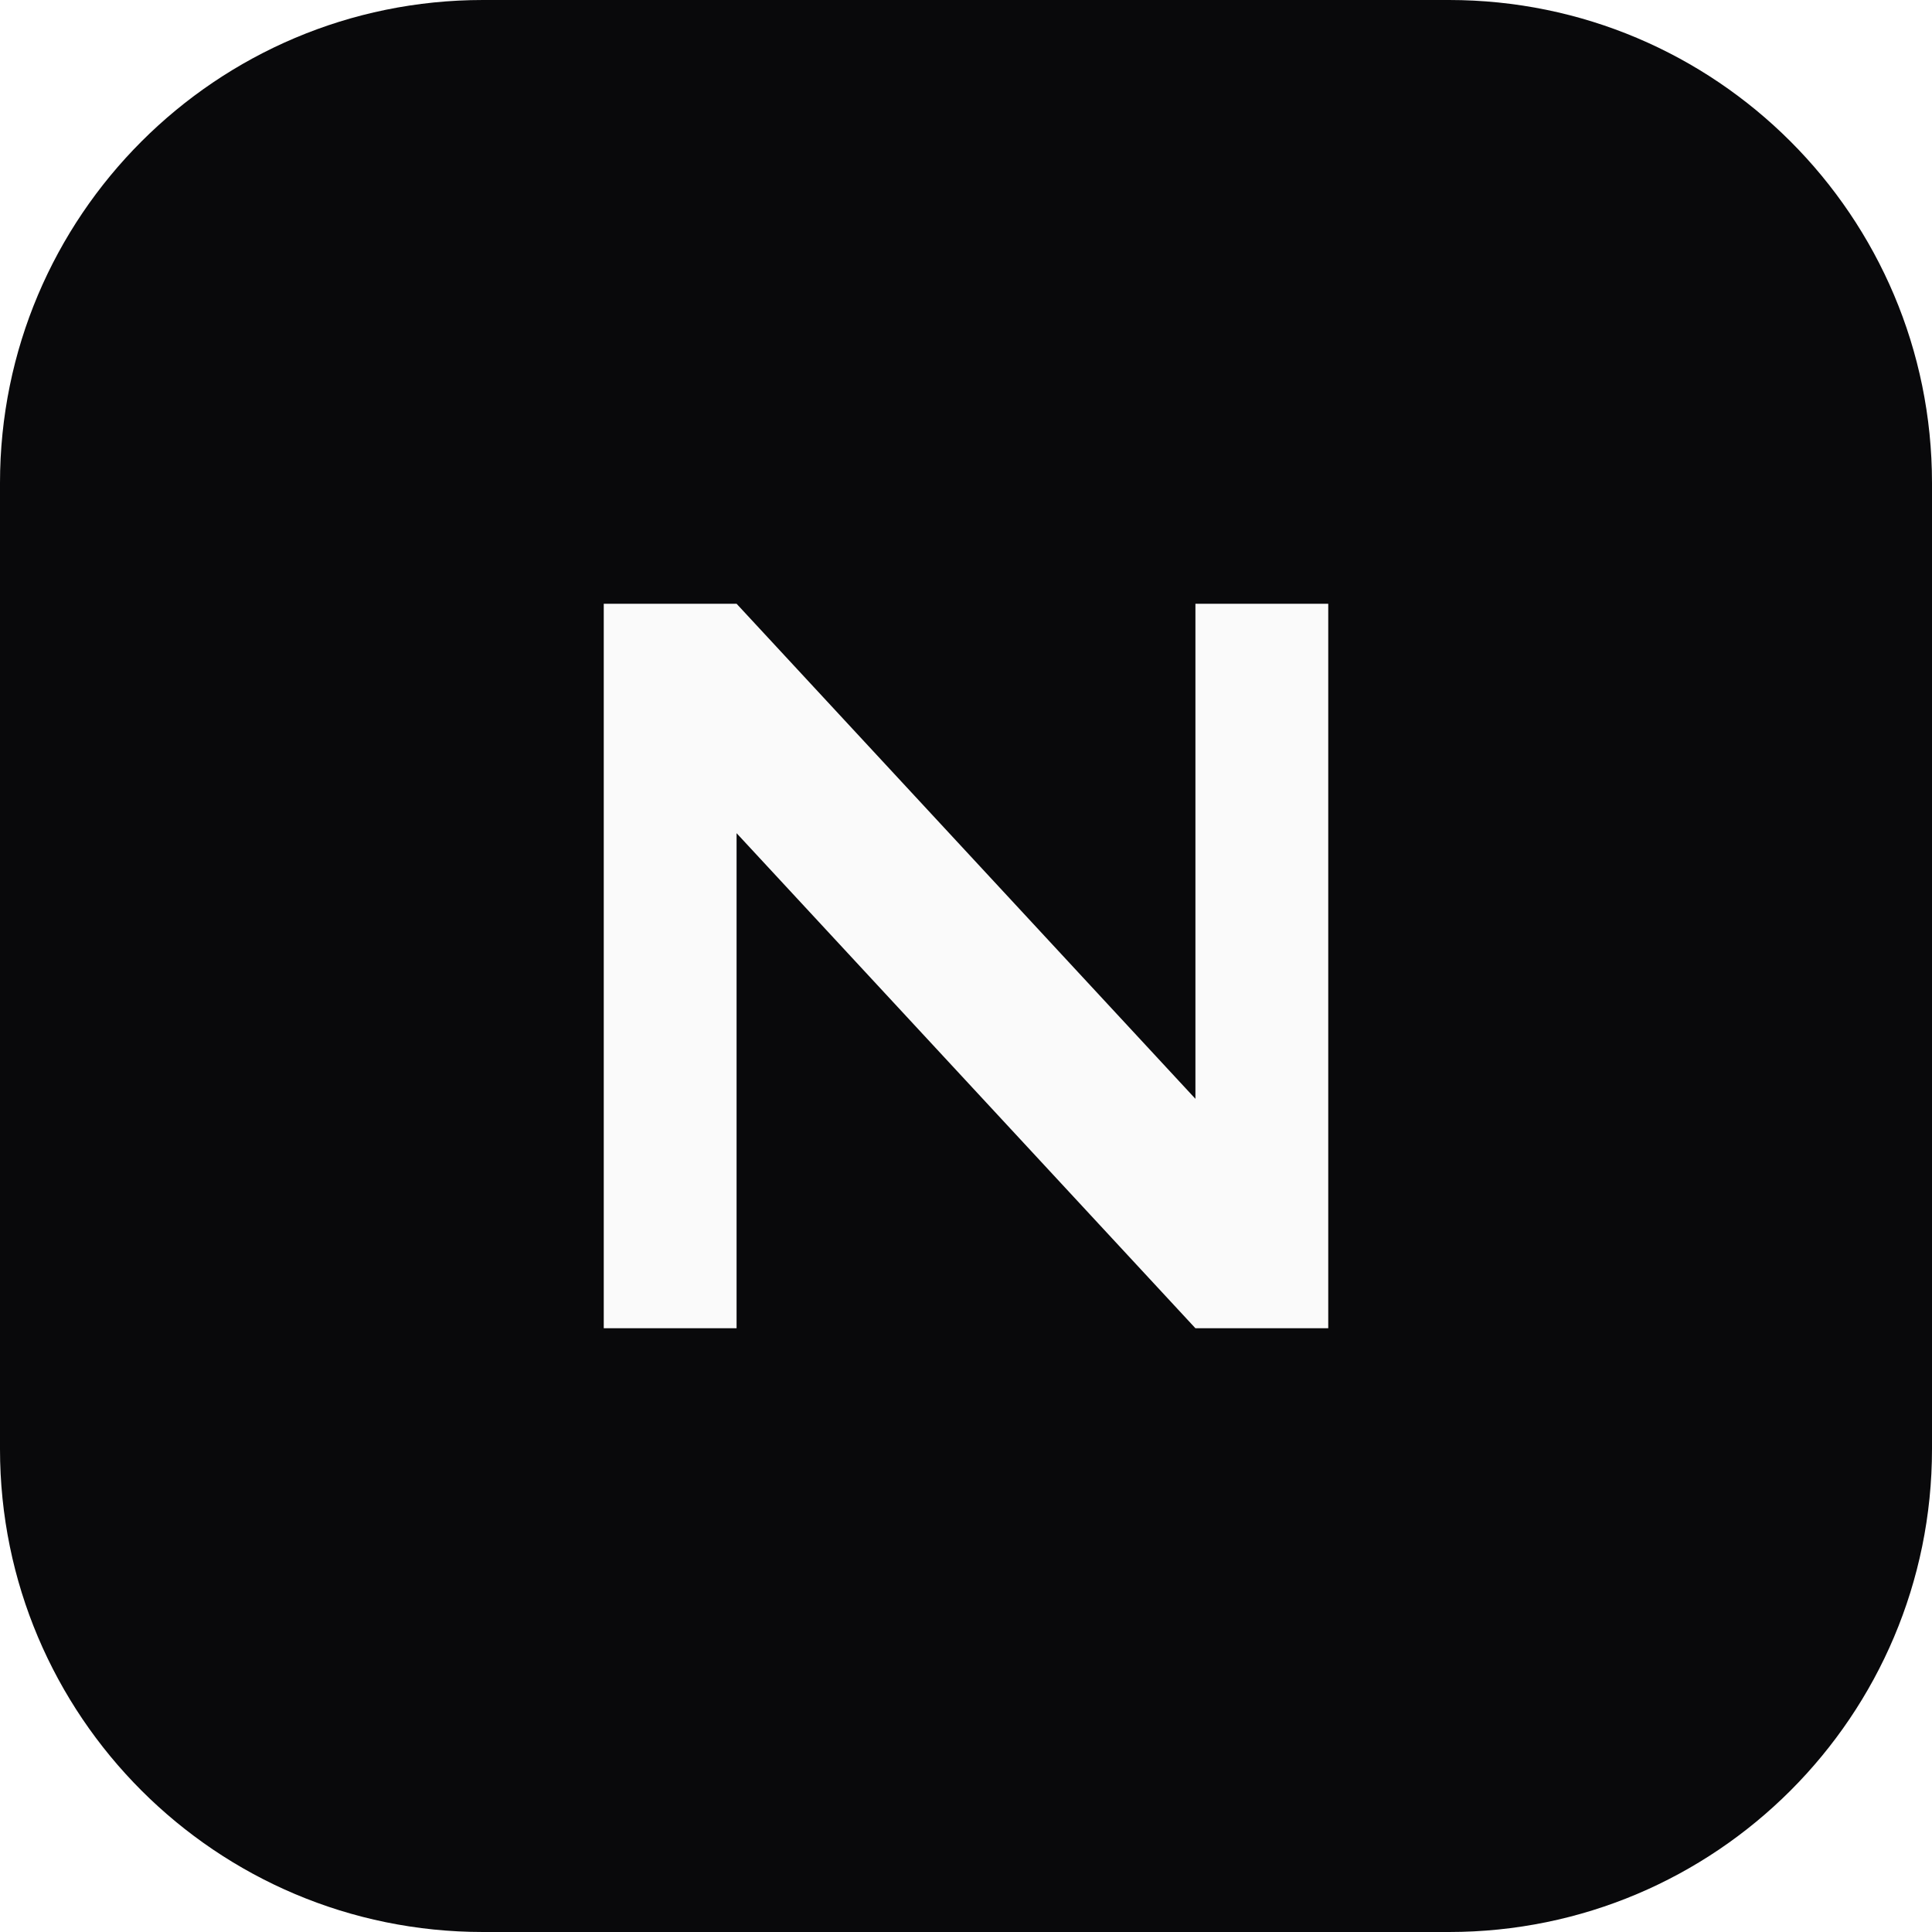
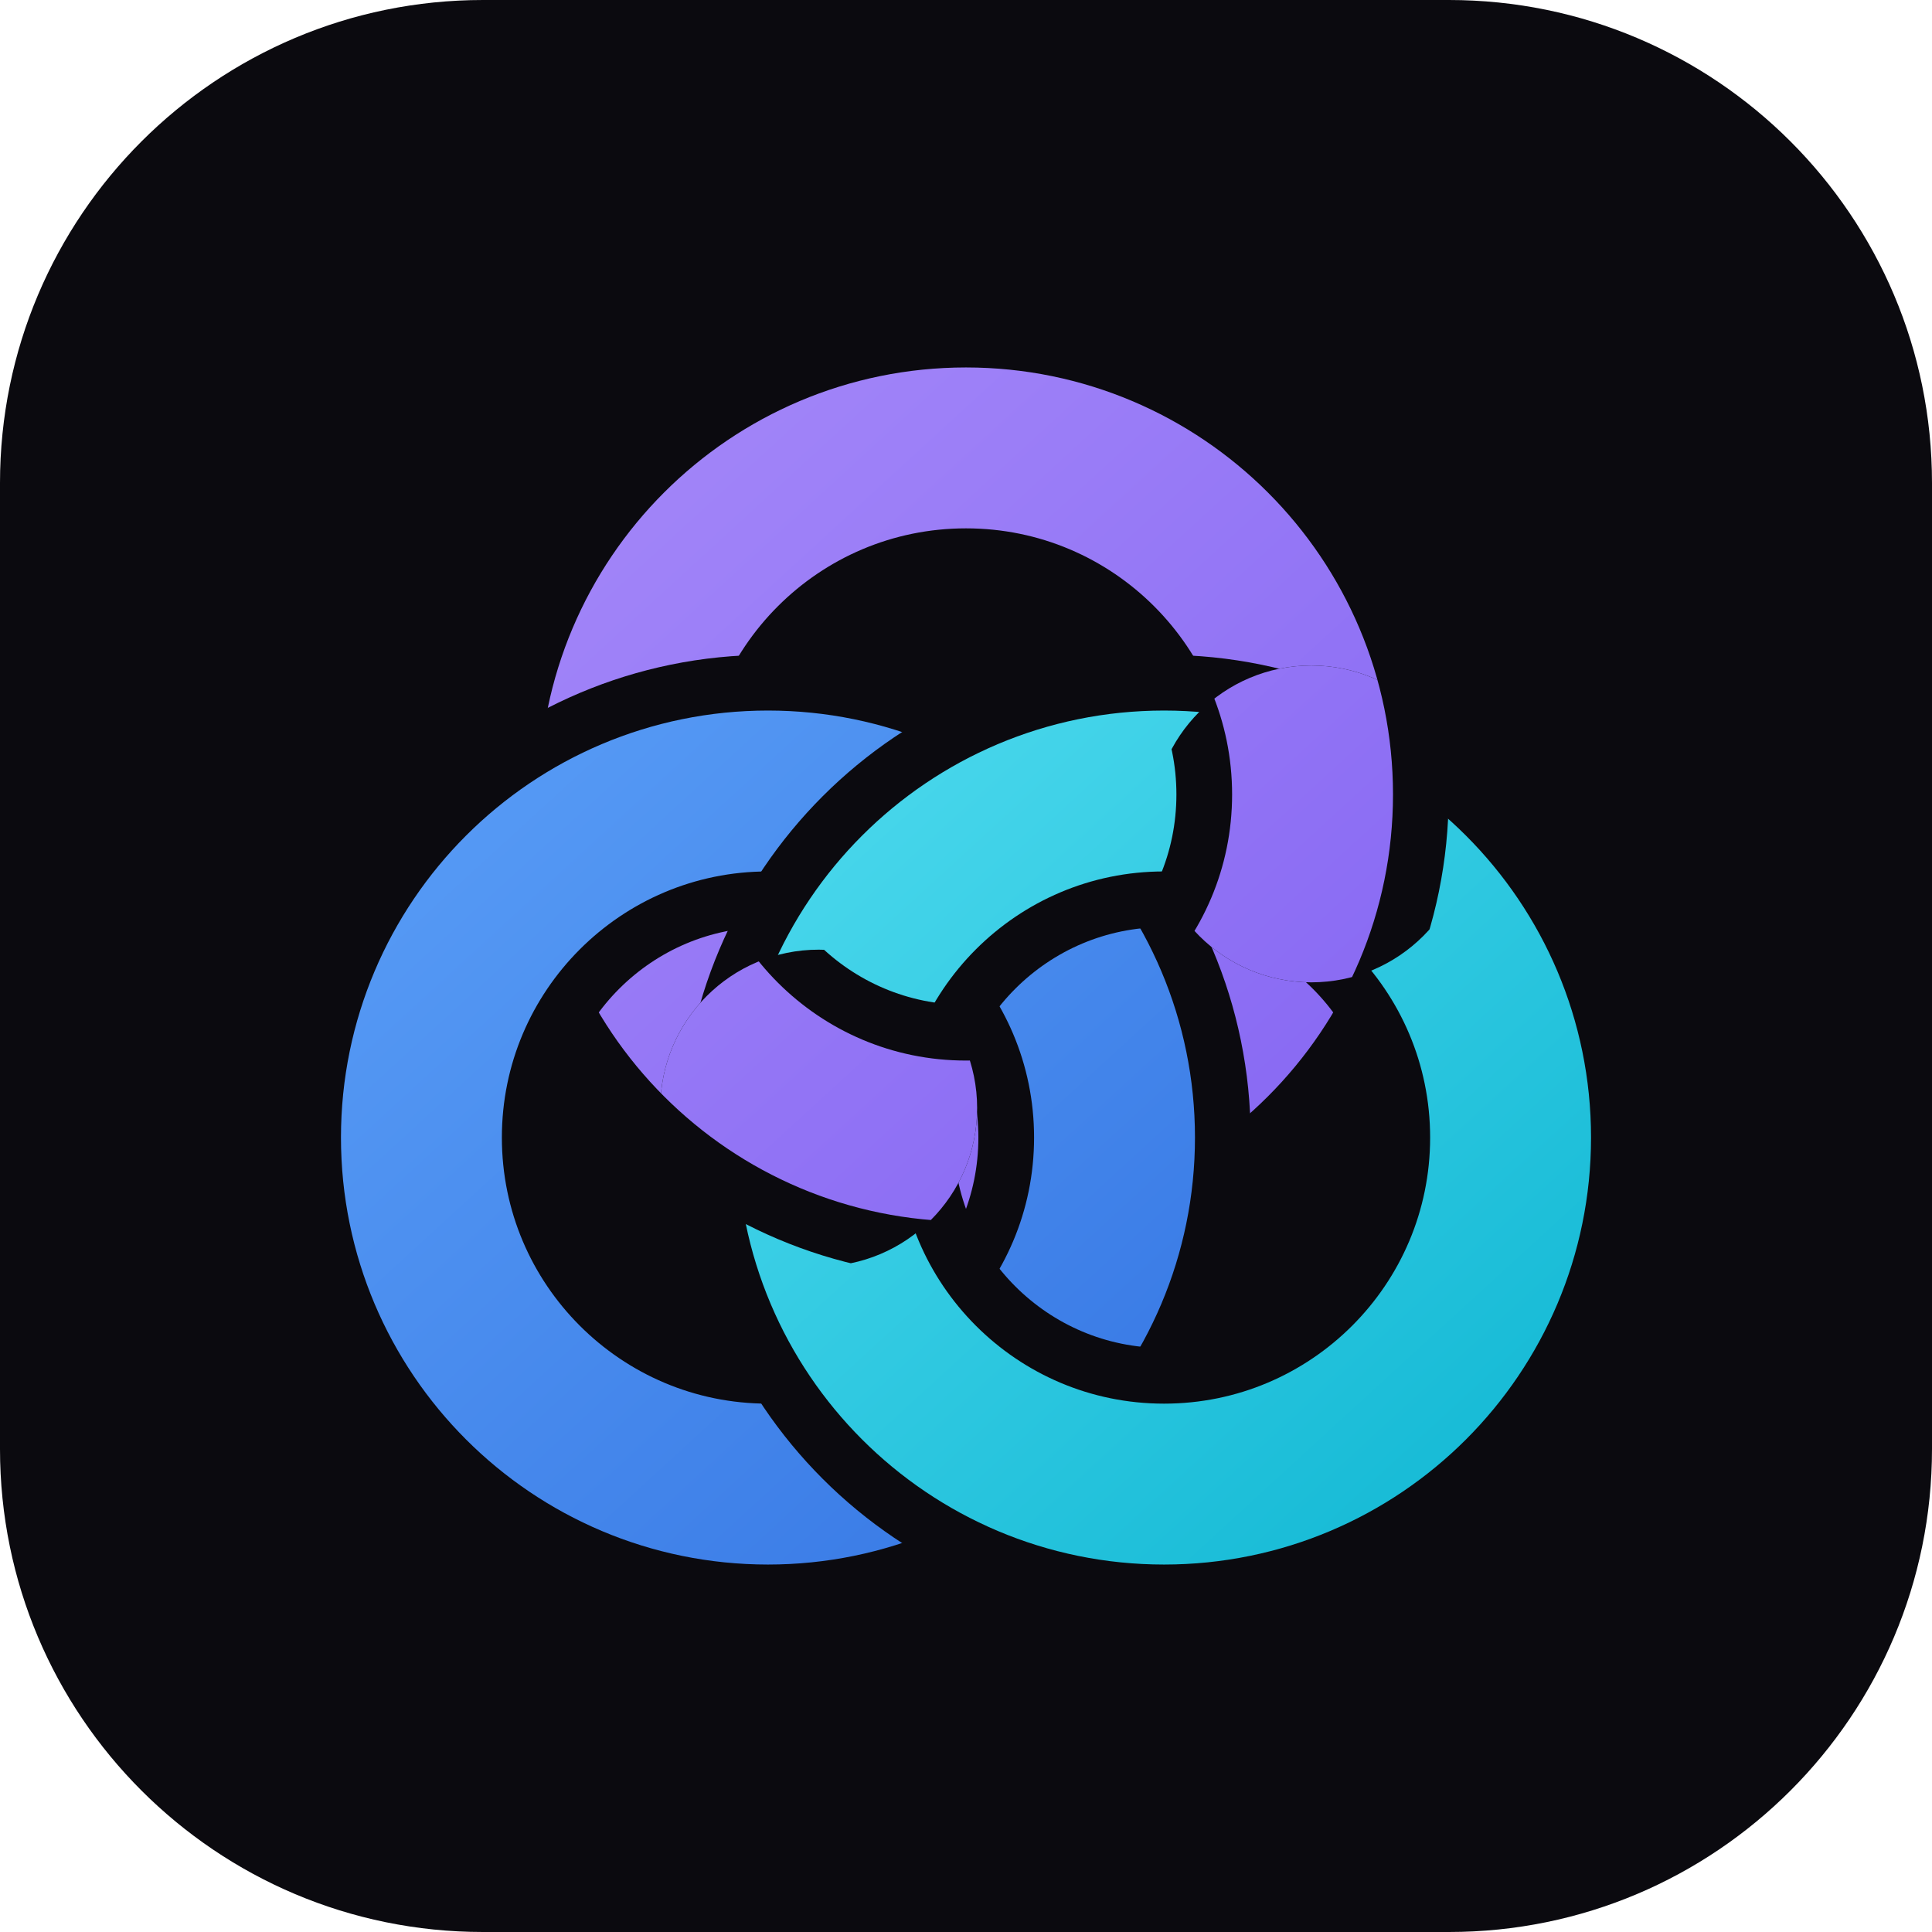
- <svg xmlns="http://www.w3.org/2000/svg" viewBox="0 0 32 32">
-   <rect width="32" height="32" rx="8" fill="#09090b" />
-   <path d="M10 22V10h2.2l7.6 8.2V10H22v12h-2.2L12.2 13.8V22H10Z" fill="#fafafa" />
+ <svg xmlns="http://www.w3.org/2000/svg" viewBox="0 0 64 64">
+   <defs>
+     <linearGradient id="a" gradientUnits="userSpaceOnUse" x1="10" y1="8" x2="54" y2="56">
+       <stop offset="0" stop-color="#a78bfa" />
+       <stop offset="1" stop-color="#7c5cf0" />
+     </linearGradient>
+     <linearGradient id="b" gradientUnits="userSpaceOnUse" x1="10" y1="8" x2="54" y2="56">
+       <stop offset="0" stop-color="#60a5fa" />
+       <stop offset="1" stop-color="#2f6fe0" />
+     </linearGradient>
+     <linearGradient id="c" gradientUnits="userSpaceOnUse" x1="10" y1="8" x2="54" y2="56">
+       <stop offset="0" stop-color="#67e8f9" />
+       <stop offset="1" stop-color="#12b8d4" />
+     </linearGradient>
+     <clipPath id="over1">
+       <circle cx="45.95" cy="26.26" r="6.4" />
+     </clipPath>
+     <clipPath id="over2">
+       <circle cx="26.05" cy="37.74" r="6.4" />
+     </clipPath>
+   </defs>
+   <rect width="64" height="64" rx="16" fill="#0B0A0F" />
+   <g transform="translate(32 32) scale(0.82) translate(-32 -32)" fill="none" stroke-width="6.5">
+     <circle cx="32" cy="25.07" r="14" stroke="url(#a)" />
+     <circle cx="24" cy="38.93" r="14" stroke="#0B0A0F" stroke-width="11" />
+     <circle cx="24" cy="38.93" r="14" stroke="url(#b)" />
+     <circle cx="40" cy="38.93" r="14" stroke="#0B0A0F" stroke-width="11" />
+     <circle cx="40" cy="38.93" r="14" stroke="url(#c)" />
+     <g clip-path="url(#over1)">
+       <circle cx="32" cy="25.07" r="14" stroke="#0B0A0F" stroke-width="11" />
+       <circle cx="32" cy="25.07" r="14" stroke="url(#a)" />
+     </g>
+     <g clip-path="url(#over2)">
+       <circle cx="32" cy="25.07" r="14" stroke="#0B0A0F" stroke-width="11" />
+       <circle cx="32" cy="25.07" r="14" stroke="url(#a)" />
+     </g>
+   </g>
</svg>
